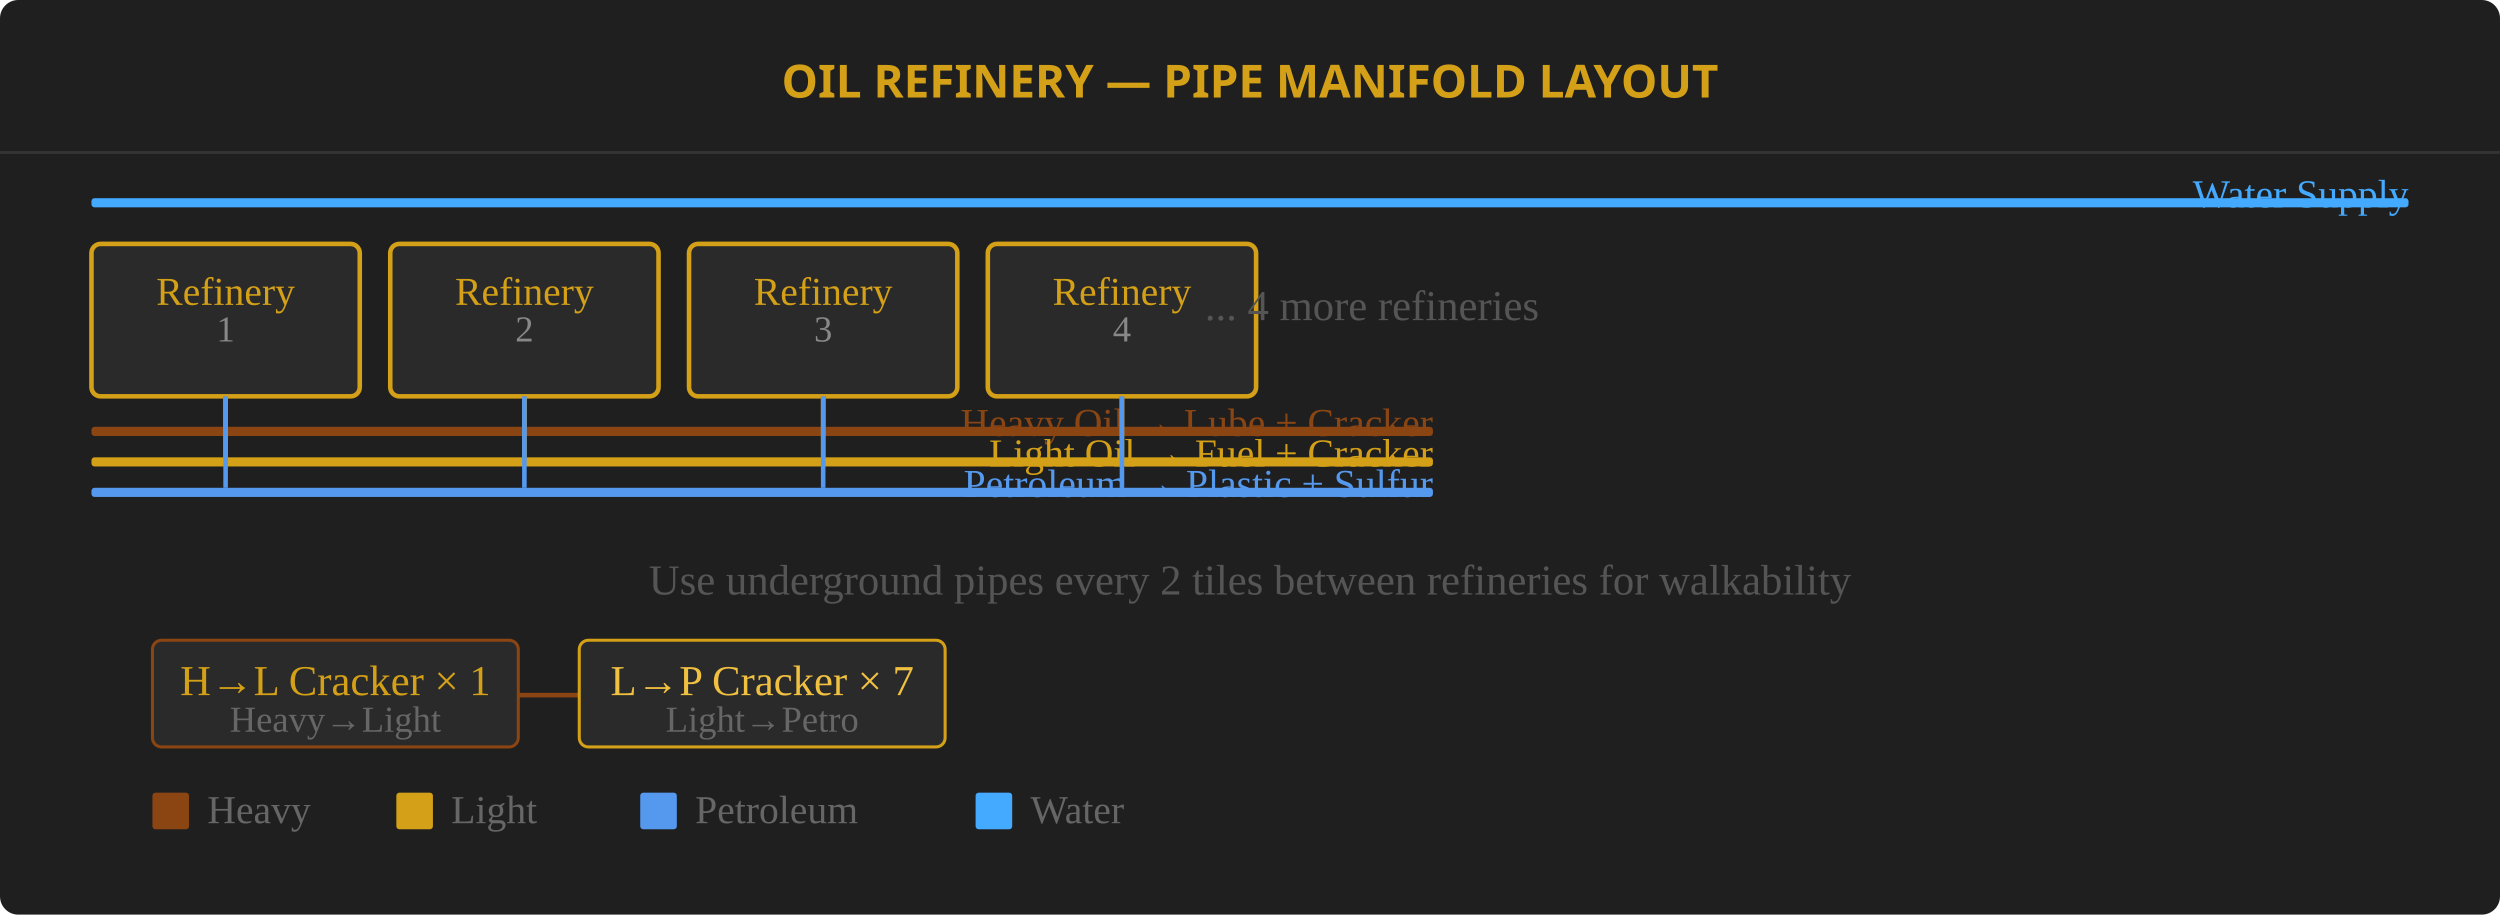
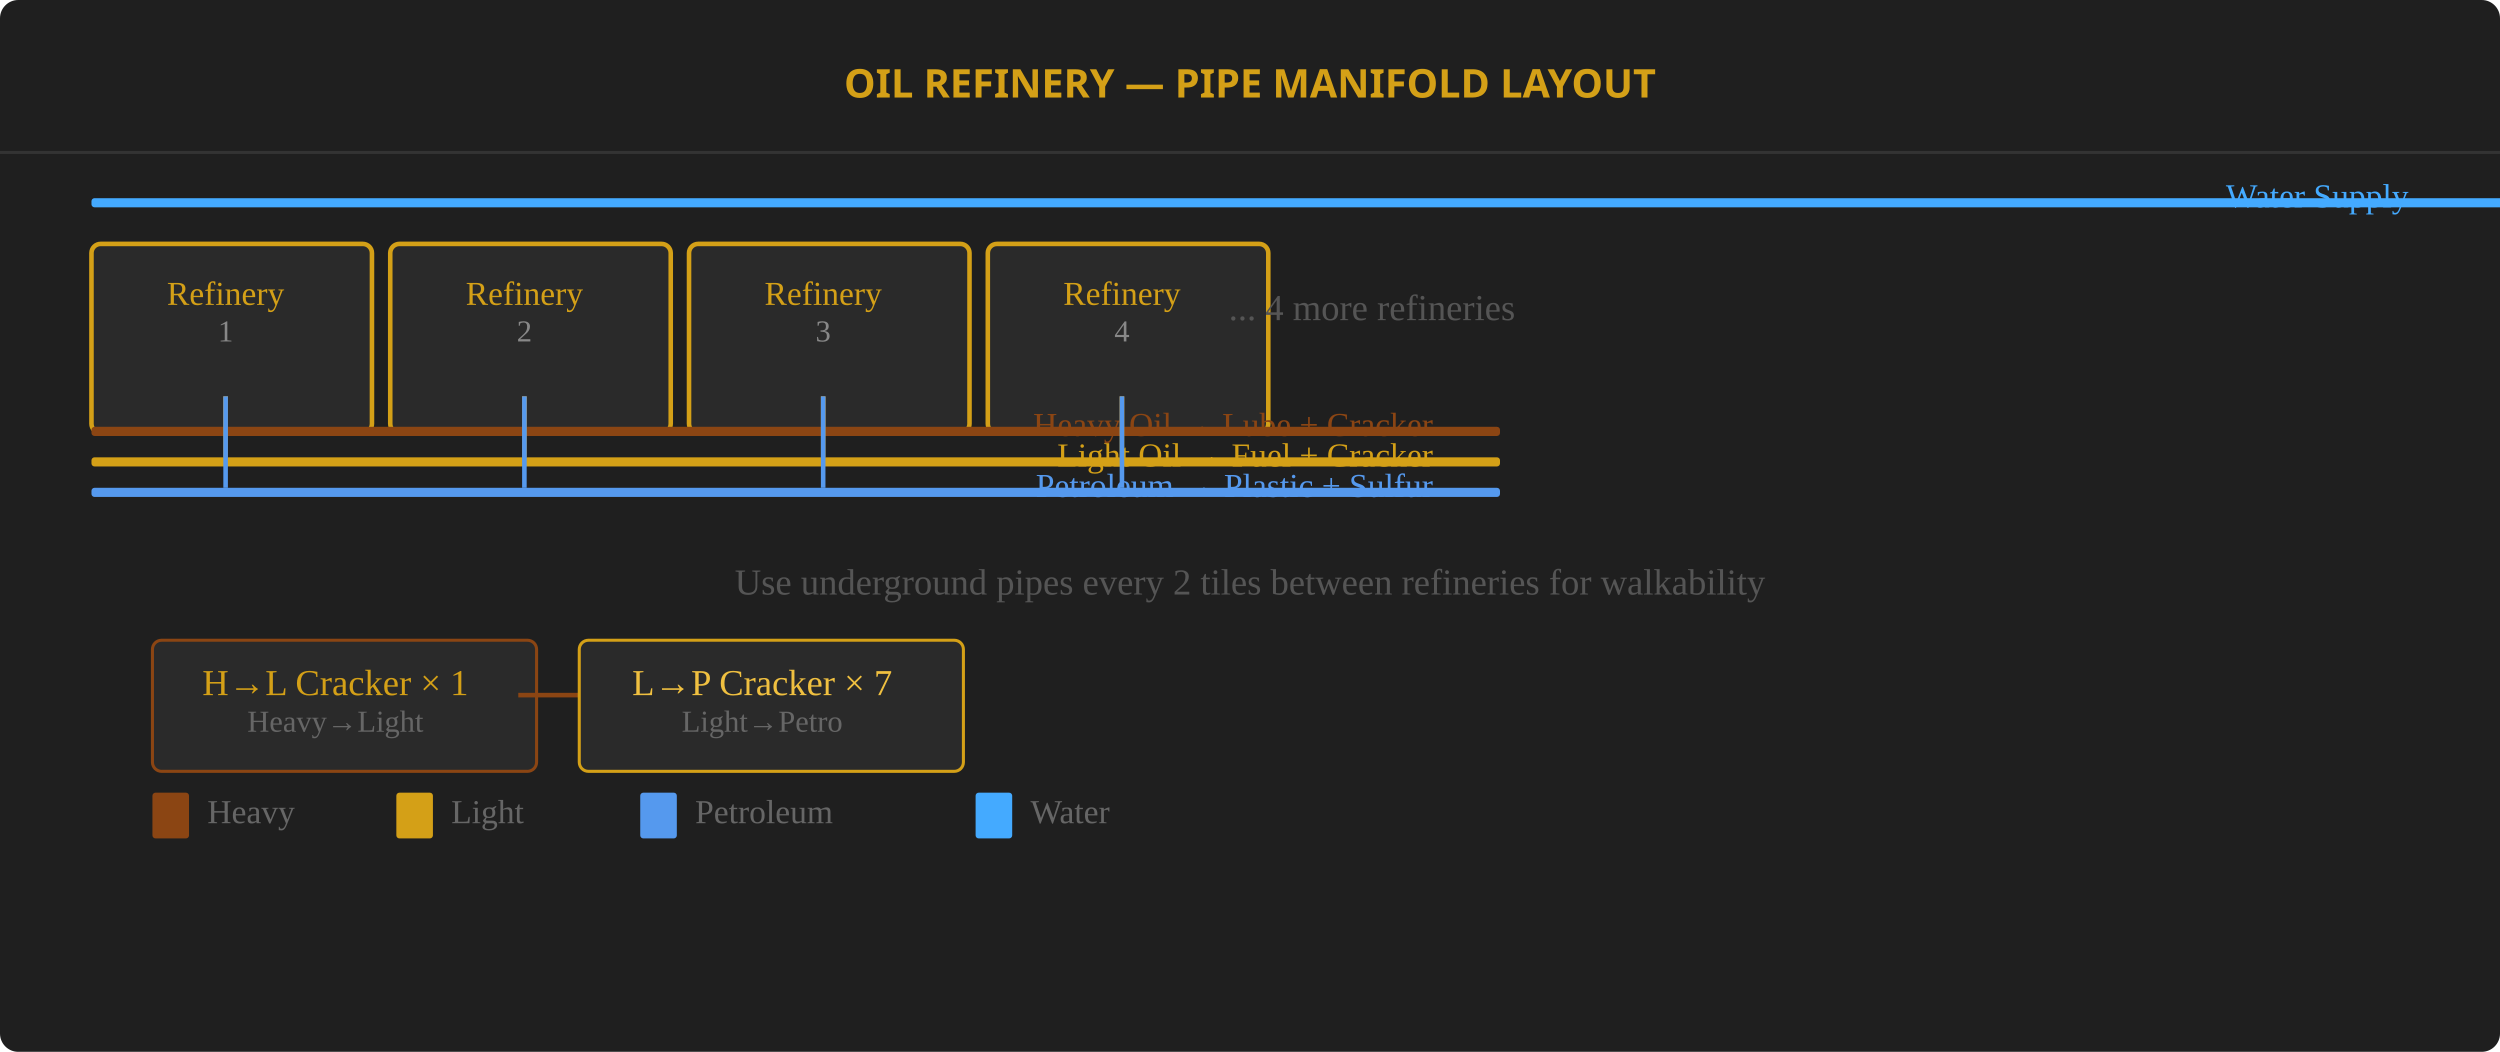
- <svg xmlns="http://www.w3.org/2000/svg" viewBox="0 0 820 300" width="820" height="300">
+ <svg xmlns="http://www.w3.org/2000/svg" viewBox="0 0 820 345" width="820" height="345">
  <defs>
    <filter id="g">
      <feGaussianBlur stdDeviation="2" result="b" />
      <feMerge>
        <feMergeNode in="b" />
        <feMergeNode in="SourceGraphic" />
      </feMerge>
    </filter>
  </defs>
-   <rect width="820" height="300" fill="#1f1f1f" rx="6" />
+   <rect width="820" height="345" fill="#1f1f1f" rx="6" />
  <line x1="0" y1="50" x2="820" y2="50" stroke="#333" />
-   <text x="410" y="32" text-anchor="middle" font-family="Orbitron,sans-serif" font-size="15" font-weight="900" fill="#d4a017">OIL REFINERY — PIPE MANIFOLD LAYOUT</text>
-   <rect x="30" y="65" width="760" height="3" rx="1" fill="#44aaff" />
-   <text x="790" y="68" text-anchor="end" font-size="13" fill="#44aaff">Water Supply</text>
-   <rect x="30" y="80" width="88" height="50" rx="3" fill="#2a2a2a" stroke="#d4a017" stroke-width="1.5" />
-   <text x="74" y="100" text-anchor="middle" font-size="13" fill="#d4a017">Refinery</text>
-   <text x="74" y="112" text-anchor="middle" font-size="12" fill="#888">1</text>
-   <rect x="128" y="80" width="88" height="50" rx="3" fill="#2a2a2a" stroke="#d4a017" stroke-width="1.5" />
-   <text x="172" y="100" text-anchor="middle" font-size="13" fill="#d4a017">Refinery</text>
-   <text x="172" y="112" text-anchor="middle" font-size="12" fill="#888">2</text>
-   <rect x="226" y="80" width="88" height="50" rx="3" fill="#2a2a2a" stroke="#d4a017" stroke-width="1.5" />
-   <text x="270" y="100" text-anchor="middle" font-size="13" fill="#d4a017">Refinery</text>
-   <text x="270" y="112" text-anchor="middle" font-size="12" fill="#888">3</text>
-   <rect x="324" y="80" width="88" height="50" rx="3" fill="#2a2a2a" stroke="#d4a017" stroke-width="1.5" />
-   <text x="368" y="100" text-anchor="middle" font-size="13" fill="#d4a017">Refinery</text>
-   <text x="368" y="112" text-anchor="middle" font-size="12" fill="#888">4</text>
-   <text x="450" y="105" text-anchor="middle" font-size="14" fill="#555">... 4 more refineries</text>
-   <rect x="30" y="140" width="440" height="3" rx="1" fill="#8b4513" />
-   <text x="470" y="143" text-anchor="end" font-size="13" fill="#8b4513">Heavy Oil → Lube + Cracker</text>
-   <rect x="30" y="150" width="440" height="3" rx="1" fill="#d4a017" />
-   <text x="470" y="153" text-anchor="end" font-size="13" fill="#d4a017">Light Oil → Fuel + Cracker</text>
-   <rect x="30" y="160" width="440" height="3" rx="1" fill="#5599ee" />
-   <text x="470" y="163" text-anchor="end" font-size="13" fill="#5599ee">Petroleum → Plastic + Sulfur</text>
+   <text x="410" y="32" text-anchor="middle" font-family="Orbitron,sans-serif" font-size="13" font-weight="900" fill="#d4a017">OIL REFINERY — PIPE MANIFOLD LAYOUT</text>
+   <rect x="30" y="65" width="798" height="3" rx="1" fill="#44aaff" />
+   <text x="790" y="68" text-anchor="end" font-size="11" fill="#44aaff">Water Supply</text>
+   <rect x="30" y="80" width="92" height="62" rx="3" fill="#2a2a2a" stroke="#d4a017" stroke-width="1.5" />
+   <text x="74" y="100" text-anchor="middle" font-size="11" fill="#d4a017">Refinery</text>
+   <text x="74" y="112" text-anchor="middle" font-size="10" fill="#888">1</text>
+   <rect x="128" y="80" width="92" height="62" rx="3" fill="#2a2a2a" stroke="#d4a017" stroke-width="1.5" />
+   <text x="172" y="100" text-anchor="middle" font-size="11" fill="#d4a017">Refinery</text>
+   <text x="172" y="112" text-anchor="middle" font-size="10" fill="#888">2</text>
+   <rect x="226" y="80" width="92" height="62" rx="3" fill="#2a2a2a" stroke="#d4a017" stroke-width="1.5" />
+   <text x="270" y="100" text-anchor="middle" font-size="11" fill="#d4a017">Refinery</text>
+   <text x="270" y="112" text-anchor="middle" font-size="10" fill="#888">3</text>
+   <rect x="324" y="80" width="92" height="62" rx="3" fill="#2a2a2a" stroke="#d4a017" stroke-width="1.5" />
+   <text x="368" y="100" text-anchor="middle" font-size="11" fill="#d4a017">Refinery</text>
+   <text x="368" y="112" text-anchor="middle" font-size="10" fill="#888">4</text>
+   <text x="450" y="105" text-anchor="middle" font-size="12" fill="#555">... 4 more refineries</text>
+   <rect x="30" y="140" width="462" height="3" rx="1" fill="#8b4513" />
+   <text x="470" y="143" text-anchor="end" font-size="11" fill="#8b4513">Heavy Oil → Lube + Cracker</text>
+   <rect x="30" y="150" width="462" height="3" rx="1" fill="#d4a017" />
+   <text x="470" y="153" text-anchor="end" font-size="11" fill="#d4a017">Light Oil → Fuel + Cracker</text>
+   <rect x="30" y="160" width="462" height="3" rx="1" fill="#5599ee" />
+   <text x="470" y="163" text-anchor="end" font-size="11" fill="#5599ee">Petroleum → Plastic + Sulfur</text>
  <line x1="74" y1="130" x2="74" y2="140" stroke="#8b4513" stroke-width="1.5" />
  <line x1="74" y1="130" x2="74" y2="150" stroke="#d4a017" stroke-width="1.5" />
  <line x1="74" y1="130" x2="74" y2="160" stroke="#5599ee" stroke-width="1.5" />
  <line x1="172" y1="130" x2="172" y2="140" stroke="#8b4513" stroke-width="1.5" />
  <line x1="172" y1="130" x2="172" y2="150" stroke="#d4a017" stroke-width="1.5" />
  <line x1="172" y1="130" x2="172" y2="160" stroke="#5599ee" stroke-width="1.5" />
  <line x1="270" y1="130" x2="270" y2="140" stroke="#8b4513" stroke-width="1.5" />
  <line x1="270" y1="130" x2="270" y2="150" stroke="#d4a017" stroke-width="1.5" />
  <line x1="270" y1="130" x2="270" y2="160" stroke="#5599ee" stroke-width="1.5" />
  <line x1="368" y1="130" x2="368" y2="140" stroke="#8b4513" stroke-width="1.5" />
  <line x1="368" y1="130" x2="368" y2="150" stroke="#d4a017" stroke-width="1.5" />
  <line x1="368" y1="130" x2="368" y2="160" stroke="#5599ee" stroke-width="1.5" />
-   <text x="410" y="195" text-anchor="middle" font-size="14" fill="#555">Use underground pipes every 2 tiles between refineries for walkability</text>
-   <rect x="50" y="210" width="120" height="35" rx="3" fill="#2a2a2a" stroke="#8b4513" />
-   <text x="110" y="228" text-anchor="middle" font-size="14" fill="#d4a017">H→L Cracker × 1</text>
-   <text x="110" y="240" text-anchor="middle" font-size="12" fill="#666">Heavy→Light</text>
+   <text x="410" y="195" text-anchor="middle" font-size="12" fill="#555">Use underground pipes every 2 tiles between refineries for walkability</text>
+   <rect x="50" y="210" width="126" height="43" rx="3" fill="#2a2a2a" stroke="#8b4513" />
+   <text x="110" y="228" text-anchor="middle" font-size="12" fill="#d4a017">H→L Cracker × 1</text>
+   <text x="110" y="240" text-anchor="middle" font-size="10" fill="#666">Heavy→Light</text>
  <line x1="170" y1="228" x2="190" y2="228" stroke="#8b4513" stroke-width="1.5" />
-   <rect x="190" y="210" width="120" height="35" rx="3" fill="#2a2a2a" stroke="#d4a017" />
-   <text x="250" y="228" text-anchor="middle" font-size="14" fill="#f0c040">L→P Cracker × 7</text>
-   <text x="250" y="240" text-anchor="middle" font-size="12" fill="#666">Light→Petro</text>
-   <rect x="50" y="260" width="12" height="12" rx="1" fill="#8b4513" />
-   <text x="68" y="270" text-anchor="start" font-size="13" fill="#666">Heavy</text>
-   <rect x="130" y="260" width="12" height="12" rx="1" fill="#d4a017" />
-   <text x="148" y="270" text-anchor="start" font-size="13" fill="#666">Light</text>
-   <rect x="210" y="260" width="12" height="12" rx="1" fill="#5599ee" />
-   <text x="228" y="270" text-anchor="start" font-size="13" fill="#666">Petroleum</text>
-   <rect x="320" y="260" width="12" height="12" rx="1" fill="#44aaff" />
-   <text x="338" y="270" text-anchor="start" font-size="13" fill="#666">Water</text>
+   <rect x="190" y="210" width="126" height="43" rx="3" fill="#2a2a2a" stroke="#d4a017" />
+   <text x="250" y="228" text-anchor="middle" font-size="12" fill="#f0c040">L→P Cracker × 7</text>
+   <text x="250" y="240" text-anchor="middle" font-size="10" fill="#666">Light→Petro</text>
+   <rect x="50" y="260" width="12" height="15" rx="1" fill="#8b4513" />
+   <text x="68" y="270" text-anchor="start" font-size="11" fill="#666">Heavy</text>
+   <rect x="130" y="260" width="12" height="15" rx="1" fill="#d4a017" />
+   <text x="148" y="270" text-anchor="start" font-size="11" fill="#666">Light</text>
+   <rect x="210" y="260" width="12" height="15" rx="1" fill="#5599ee" />
+   <text x="228" y="270" text-anchor="start" font-size="11" fill="#666">Petroleum</text>
+   <rect x="320" y="260" width="12" height="15" rx="1" fill="#44aaff" />
+   <text x="338" y="270" text-anchor="start" font-size="11" fill="#666">Water</text>
</svg>
